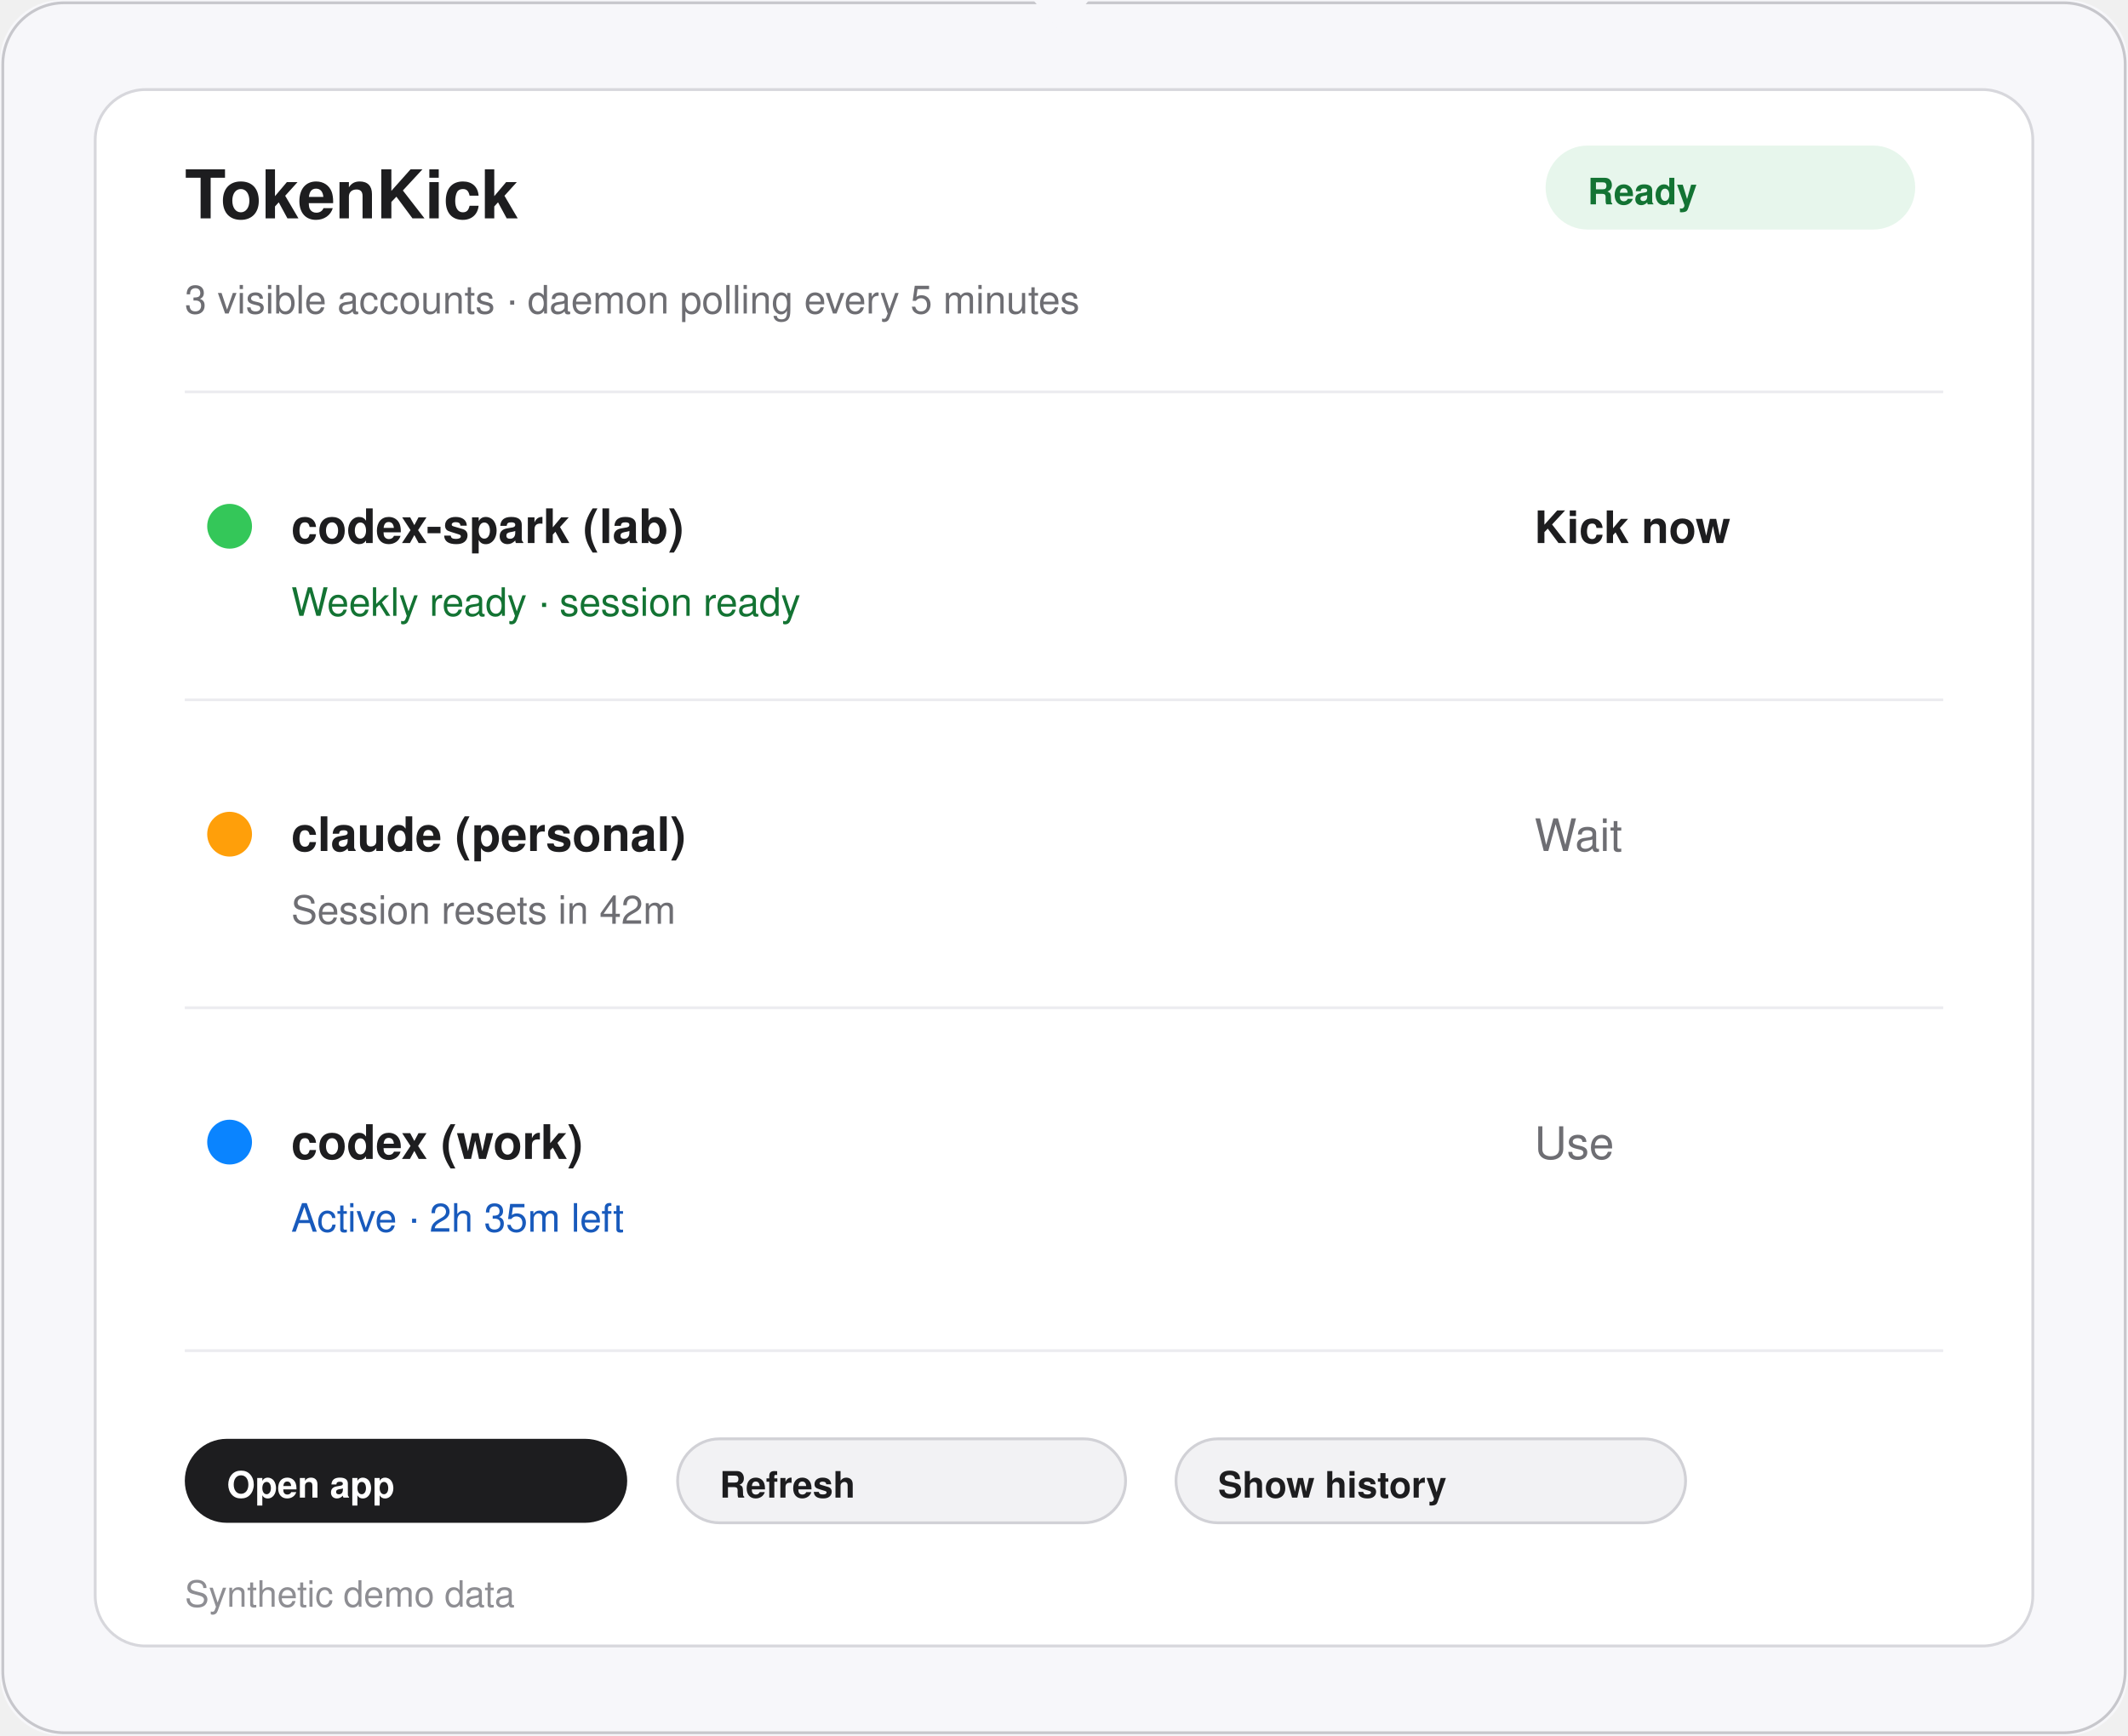
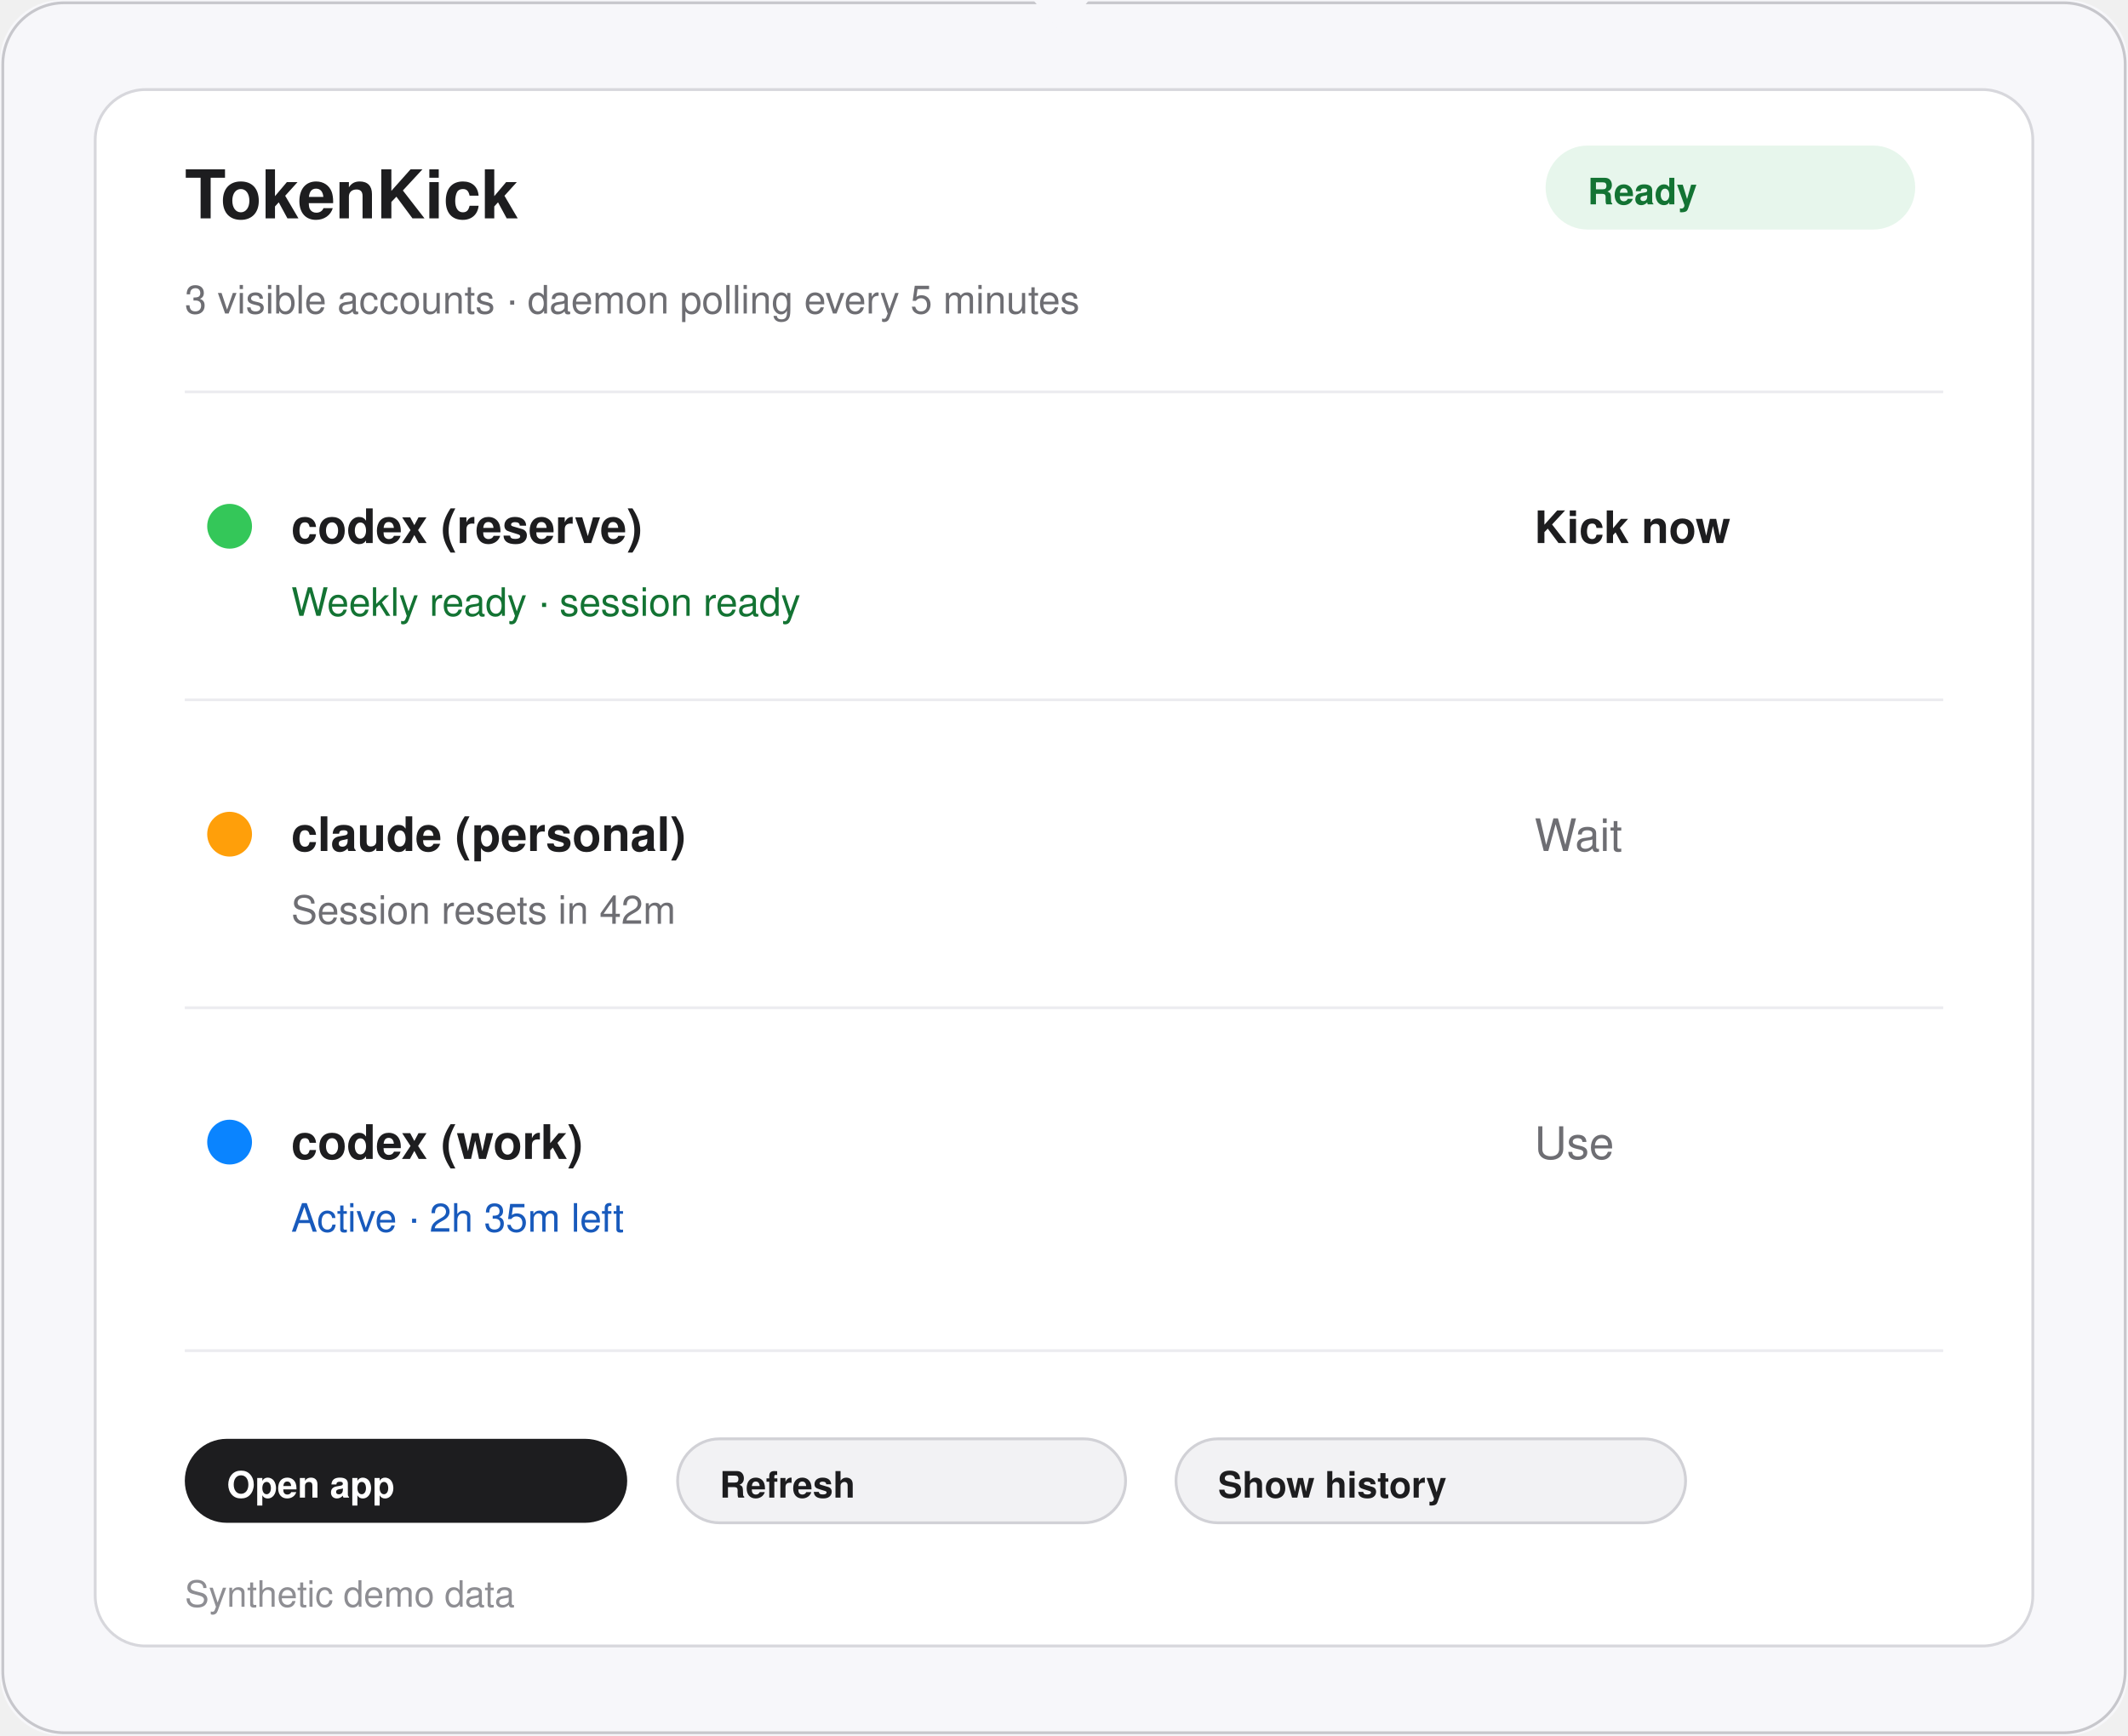
<svg xmlns="http://www.w3.org/2000/svg" width="760" height="620" viewBox="0 0 760 620">
  <rect width="760" height="620" rx="22" fill="#f7f7fa" />
  <rect x="1" y="1" width="758" height="618" rx="22" fill="none" stroke="#c7c7cc" />
  <path d="M369 0 L389 0 L379 12 Z" fill="#f7f7fa" />
  <rect x="34" y="32" width="692" height="556" rx="18" fill="#ffffff" stroke="#d7d7dc" />
  <text x="66" y="78" font-size="24" font-weight="760" fill="#1d1d1f" font-family="-apple-system, BlinkMacSystemFont, Helvetica, Arial, sans-serif">TokenKick</text>
  <rect x="552" y="52" width="132" height="30" rx="15" fill="#e7f6ec" stroke="none" />
  <text x="567" y="73" font-size="13" font-weight="600" fill="#137333" font-family="-apple-system, BlinkMacSystemFont, Helvetica, Arial, sans-serif">Ready</text>
  <text x="66" y="112" font-size="14" font-weight="400" fill="#6e6e73" font-family="-apple-system, BlinkMacSystemFont, Helvetica, Arial, sans-serif">3 visible accounts · daemon polling every 5 minutes</text>
  <line x1="66" y1="140" x2="694" y2="140" stroke="#ececf0" />
  <circle cx="82" cy="188" r="8" fill="#34c759" />
-   <text x="104" y="194" font-size="17" font-weight="650" fill="#1d1d1f" font-family="-apple-system, BlinkMacSystemFont, Helvetica, Arial, sans-serif">codex-spark (lab)</text>
+   <text x="104" y="194" font-size="17" font-weight="650" fill="#1d1d1f" font-family="-apple-system, BlinkMacSystemFont, Helvetica, Arial, sans-serif">codex (reserve)</text>
  <text x="104" y="220" font-size="14" font-weight="400" fill="#137333" font-family="-apple-system, BlinkMacSystemFont, Helvetica, Arial, sans-serif">Weekly ready · session ready</text>
  <text x="548" y="194" font-size="16" font-weight="700" fill="#1d1d1f" font-family="-apple-system, BlinkMacSystemFont, Helvetica, Arial, sans-serif">Kick now</text>
  <line x1="66" y1="250" x2="694" y2="250" stroke="#ececf0" />
  <circle cx="82" cy="298" r="8" fill="#ff9f0a" />
  <text x="104" y="304" font-size="17" font-weight="650" fill="#1d1d1f" font-family="-apple-system, BlinkMacSystemFont, Helvetica, Arial, sans-serif">claude (personal)</text>
  <text x="104" y="330" font-size="14" font-weight="400" fill="#6e6e73" font-family="-apple-system, BlinkMacSystemFont, Helvetica, Arial, sans-serif">Session resets in 42m</text>
  <text x="548" y="304" font-size="16" font-weight="400" fill="#6e6e73" font-family="-apple-system, BlinkMacSystemFont, Helvetica, Arial, sans-serif">Wait</text>
  <line x1="66" y1="360" x2="694" y2="360" stroke="#ececf0" />
  <circle cx="82" cy="408" r="8" fill="#0a84ff" />
  <text x="104" y="414" font-size="17" font-weight="650" fill="#1d1d1f" font-family="-apple-system, BlinkMacSystemFont, Helvetica, Arial, sans-serif">codex (work)</text>
  <text x="104" y="440" font-size="14" font-weight="400" fill="#185abc" font-family="-apple-system, BlinkMacSystemFont, Helvetica, Arial, sans-serif">Active · 2h 35m left</text>
  <text x="548" y="414" font-size="16" font-weight="400" fill="#6e6e73" font-family="-apple-system, BlinkMacSystemFont, Helvetica, Arial, sans-serif">Use</text>
  <rect x="66" y="482" width="628" height="1" fill="#ececf0" />
  <rect x="66" y="514" width="158" height="30" rx="15" fill="#1d1d1f" stroke="none" />
  <text x="81" y="535" font-size="13" font-weight="600" fill="#ffffff" font-family="-apple-system, BlinkMacSystemFont, Helvetica, Arial, sans-serif">Open app</text>
  <rect x="242" y="514" width="160" height="30" rx="15" fill="#f2f2f4" stroke="#d1d1d6" />
  <text x="257" y="535" font-size="13" font-weight="600" fill="#1d1d1f" font-family="-apple-system, BlinkMacSystemFont, Helvetica, Arial, sans-serif">Refresh</text>
  <rect x="420" y="514" width="182" height="30" rx="15" fill="#f2f2f4" stroke="#d1d1d6" />
  <text x="435" y="535" font-size="13" font-weight="600" fill="#1d1d1f" font-family="-apple-system, BlinkMacSystemFont, Helvetica, Arial, sans-serif">Show history</text>
  <text x="66" y="574" font-size="13" font-weight="400" fill="#8e8e93" font-family="-apple-system, BlinkMacSystemFont, Helvetica, Arial, sans-serif">Synthetic demo data</text>
</svg>
